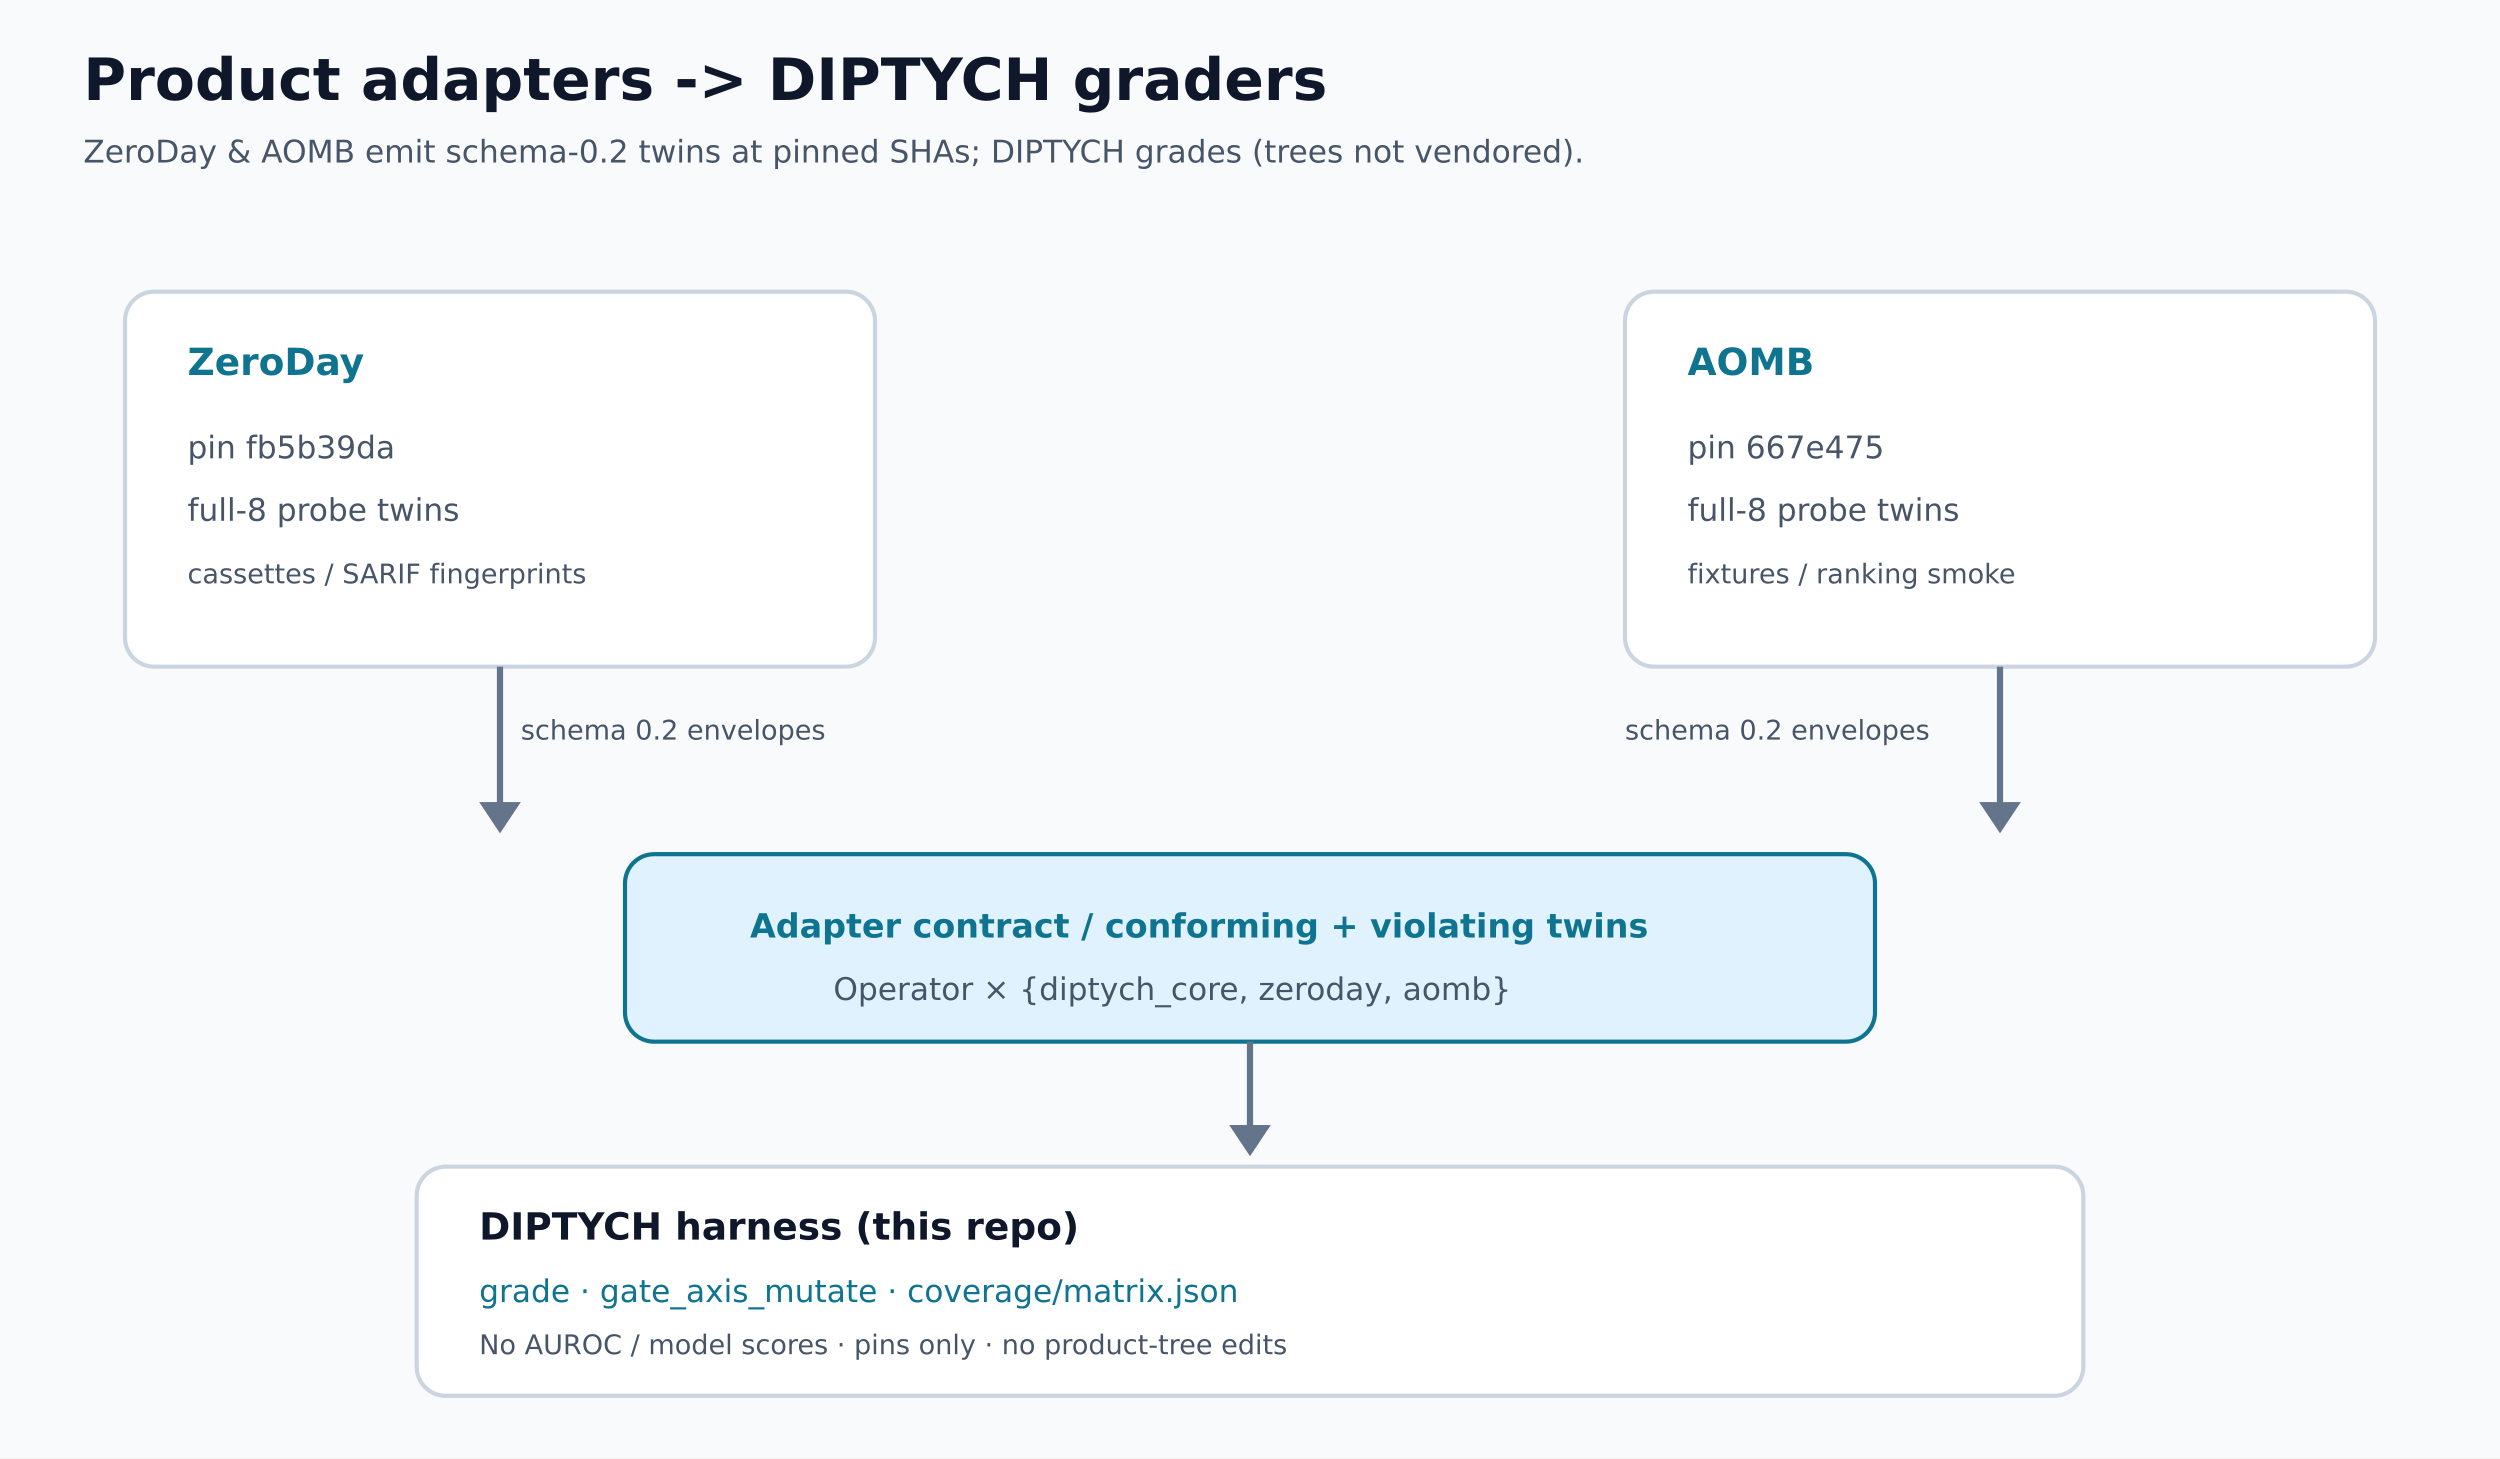
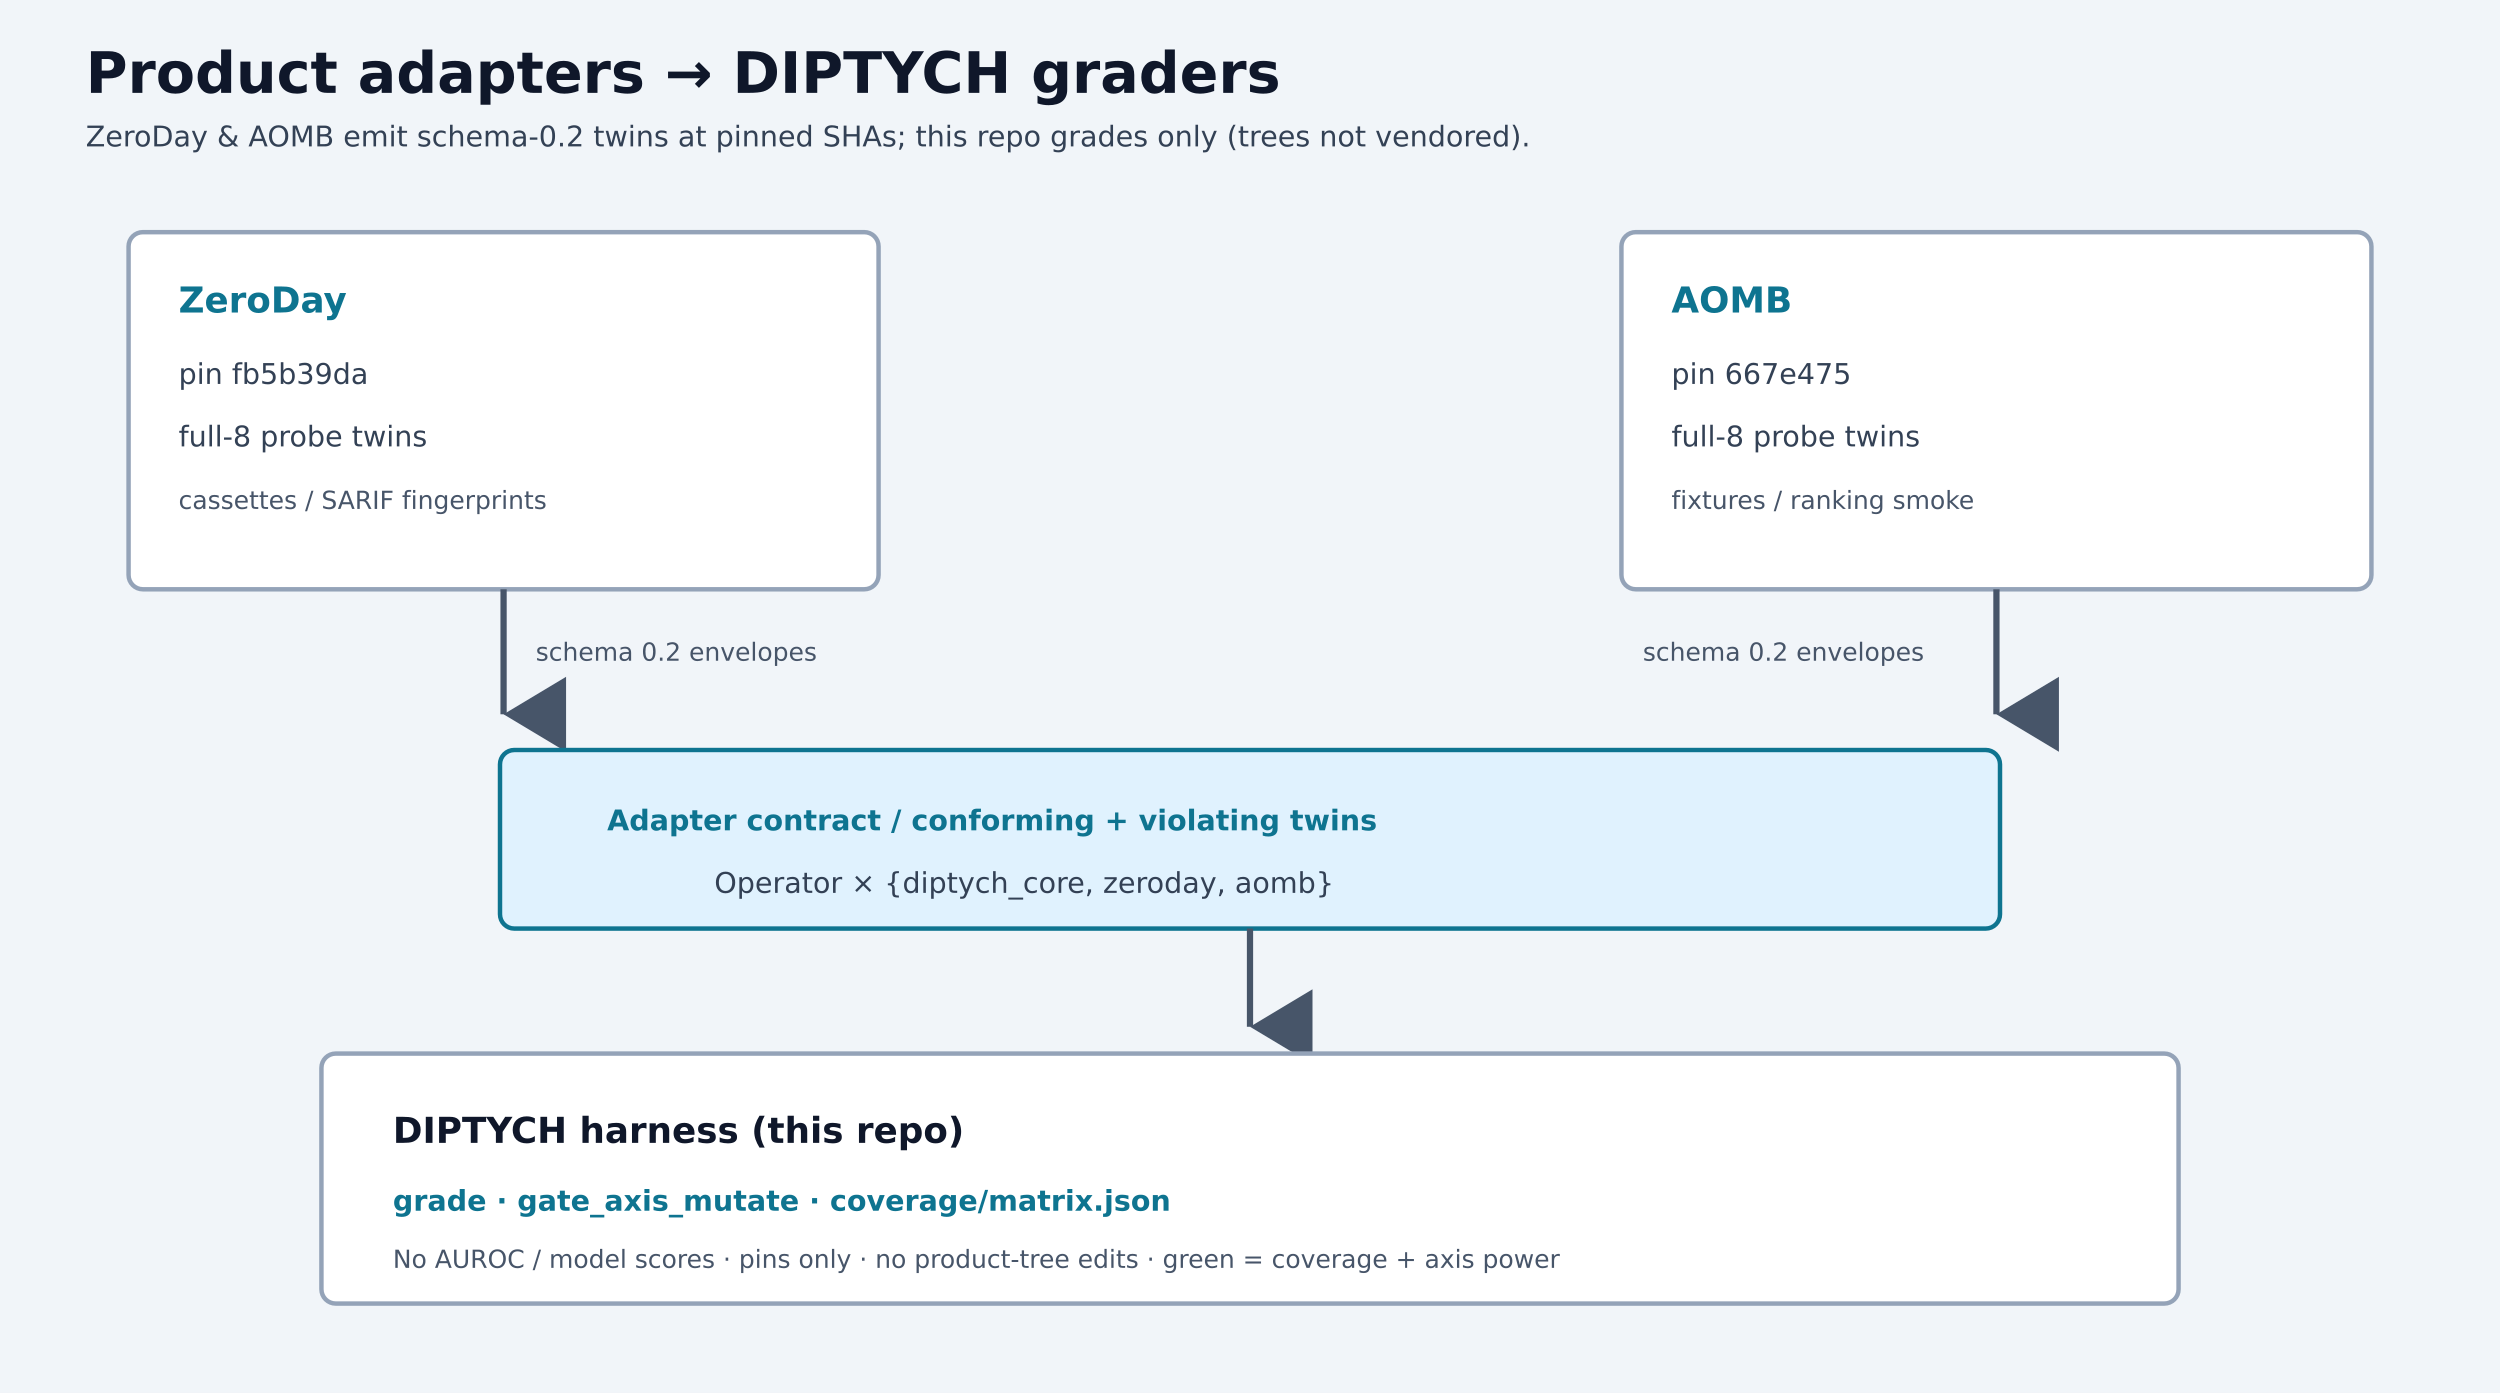
- <svg xmlns="http://www.w3.org/2000/svg" width="1200" height="700" viewBox="0 0 1200 700" role="img" aria-label="ZeroDay and AOMB products feeding DIPTYCH graders">
-   <rect width="1200" height="700" fill="#f8fafc" />
-   <text x="40" y="48" font-family="DejaVu Sans, Helvetica, Arial, sans-serif" font-size="28" font-weight="700" fill="#0f172a">Product adapters -&gt; DIPTYCH graders</text>
-   <text x="40" y="78" font-family="DejaVu Sans, Helvetica, Arial, sans-serif" font-size="15" fill="#475569">ZeroDay &amp; AOMB emit schema-0.2 twins at pinned SHAs; DIPTYCH grades (trees not vendored).</text>
-   <rect x="60" y="140" width="360" height="180" rx="14" fill="#fff" stroke="#cbd5e1" stroke-width="2" />
-   <text x="90" y="180" font-family="DejaVu Sans, Helvetica, Arial, sans-serif" font-size="18" font-weight="700" fill="#0e7490">ZeroDay</text>
-   <text x="90" y="220" font-family="DejaVu Sans, Helvetica, Arial, sans-serif" font-size="15" fill="#475569">pin fb5b39da</text>
-   <text x="90" y="250" font-family="DejaVu Sans, Helvetica, Arial, sans-serif" font-size="15" fill="#475569">full-8 probe twins</text>
-   <text x="90" y="280" font-family="DejaVu Sans, Helvetica, Arial, sans-serif" font-size="13" fill="#475569">cassettes / SARIF fingerprints</text>
-   <rect x="780" y="140" width="360" height="180" rx="14" fill="#fff" stroke="#cbd5e1" stroke-width="2" />
-   <text x="810" y="180" font-family="DejaVu Sans, Helvetica, Arial, sans-serif" font-size="18" font-weight="700" fill="#0e7490">AOMB</text>
-   <text x="810" y="220" font-family="DejaVu Sans, Helvetica, Arial, sans-serif" font-size="15" fill="#475569">pin 667e475</text>
-   <text x="810" y="250" font-family="DejaVu Sans, Helvetica, Arial, sans-serif" font-size="15" fill="#475569">full-8 probe twins</text>
-   <text x="810" y="280" font-family="DejaVu Sans, Helvetica, Arial, sans-serif" font-size="13" fill="#475569">fixtures / ranking smoke</text>
-   <line x1="240" y1="320" x2="240" y2="390" stroke="#64748b" stroke-width="3" />
-   <polygon points="240,400 230,385 250,385" fill="#64748b" />
-   <line x1="960" y1="320" x2="960" y2="390" stroke="#64748b" stroke-width="3" />
-   <polygon points="960,400 950,385 970,385" fill="#64748b" />
-   <text x="250" y="355" font-family="DejaVu Sans, Helvetica, Arial, sans-serif" font-size="13" fill="#475569">schema 0.2 envelopes</text>
-   <text x="780" y="355" font-family="DejaVu Sans, Helvetica, Arial, sans-serif" font-size="13" fill="#475569">schema 0.2 envelopes</text>
-   <rect x="300" y="410" width="600" height="90" rx="14" fill="#e0f2fe" stroke="#0e7490" stroke-width="2" />
-   <text x="360" y="450" font-family="DejaVu Sans, Helvetica, Arial, sans-serif" font-size="16" font-weight="700" fill="#0e7490">Adapter contract / conforming + violating twins</text>
-   <text x="400" y="480" font-family="DejaVu Sans, Helvetica, Arial, sans-serif" font-size="15" fill="#475569">Operator × {diptych_core, zeroday, aomb}</text>
-   <line x1="600" y1="500" x2="600" y2="545" stroke="#64748b" stroke-width="3" />
-   <polygon points="600,555 590,540 610,540" fill="#64748b" />
-   <rect x="200" y="560" width="800" height="110" rx="14" fill="#fff" stroke="#cbd5e1" stroke-width="2" />
-   <text x="230" y="595" font-family="DejaVu Sans, Helvetica, Arial, sans-serif" font-size="18" font-weight="700" fill="#0f172a">DIPTYCH harness (this repo)</text>
-   <text x="230" y="625" font-family="DejaVu Sans, Helvetica, Arial, sans-serif" font-size="15" fill="#0e7490">grade · gate_axis_mutate · coverage/matrix.json</text>
-   <text x="230" y="650" font-family="DejaVu Sans, Helvetica, Arial, sans-serif" font-size="13" fill="#475569">No AUROC / model scores · pins only · no product-tree edits</text>
+ <svg xmlns="http://www.w3.org/2000/svg" width="1400" height="780" viewBox="0 0 1400 780" role="img" aria-label="ZeroDay and AOMB products feeding DIPTYCH graders">
+   <defs>
+     <marker id="down" markerWidth="12" markerHeight="12" refX="6" refY="10" orient="auto">
+       <path d="M0,0 L6,10 L12,0 Z" fill="#475569" />
+     </marker>
+     <style type="text/css">
+       .title { font-family: DejaVu Sans, Helvetica, Arial, sans-serif; font-size: 32px; font-weight: 700; fill: #0f172a; }
+       .sub { font-family: DejaVu Sans, Helvetica, Arial, sans-serif; font-size: 16px; fill: #334155; }
+       .h { font-family: DejaVu Sans, Helvetica, Arial, sans-serif; font-size: 20px; font-weight: 700; }
+       .body { font-family: DejaVu Sans, Helvetica, Arial, sans-serif; font-size: 16px; fill: #334155; }
+       .small { font-family: DejaVu Sans, Helvetica, Arial, sans-serif; font-size: 14px; fill: #475569; }
+       .accent { font-family: DejaVu Sans, Helvetica, Arial, sans-serif; font-size: 16px; font-weight: 700; fill: #0e7490; }
+     </style>
+   </defs>
+   <rect width="1400" height="780" fill="#f1f5f9" />
+   <text x="48" y="52" class="title">Product adapters → DIPTYCH graders</text>
+   <text x="48" y="82" class="sub">ZeroDay &amp; AOMB emit schema-0.2 twins at pinned SHAs; this repo grades only (trees not vendored).</text>
+   <rect x="72" y="130" width="420" height="200" rx="8" fill="#ffffff" stroke="#94a3b8" stroke-width="2.5" />
+   <text x="100" y="175" class="h" fill="#0e7490">ZeroDay</text>
+   <text x="100" y="215" class="body">pin fb5b39da</text>
+   <text x="100" y="250" class="body">full-8 probe twins</text>
+   <text x="100" y="285" class="small">cassettes / SARIF fingerprints</text>
+   <rect x="908" y="130" width="420" height="200" rx="8" fill="#ffffff" stroke="#94a3b8" stroke-width="2.5" />
+   <text x="936" y="175" class="h" fill="#0e7490">AOMB</text>
+   <text x="936" y="215" class="body">pin 667e475</text>
+   <text x="936" y="250" class="body">full-8 probe twins</text>
+   <text x="936" y="285" class="small">fixtures / ranking smoke</text>
+   <line x1="282" y1="330" x2="282" y2="400" stroke="#475569" stroke-width="3.5" marker-end="url(#down)" />
+   <line x1="1118" y1="330" x2="1118" y2="400" stroke="#475569" stroke-width="3.5" marker-end="url(#down)" />
+   <text x="300" y="370" class="small">schema 0.2 envelopes</text>
+   <text x="920" y="370" class="small">schema 0.2 envelopes</text>
+   <rect x="280" y="420" width="840" height="100" rx="8" fill="#e0f2fe" stroke="#0e7490" stroke-width="2.5" />
+   <text x="340" y="465" class="accent">Adapter contract / conforming + violating twins</text>
+   <text x="400" y="500" class="body">Operator × {diptych_core, zeroday, aomb}</text>
+   <line x1="700" y1="520" x2="700" y2="575" stroke="#475569" stroke-width="3.5" marker-end="url(#down)" />
+   <rect x="180" y="590" width="1040" height="140" rx="8" fill="#ffffff" stroke="#94a3b8" stroke-width="2.5" />
+   <text x="220" y="640" class="h" fill="#0f172a">DIPTYCH harness (this repo)</text>
+   <text x="220" y="678" class="accent">grade · gate_axis_mutate · coverage/matrix.json</text>
+   <text x="220" y="710" class="small">No AUROC / model scores · pins only · no product-tree edits · green = coverage + axis power</text>
</svg>
